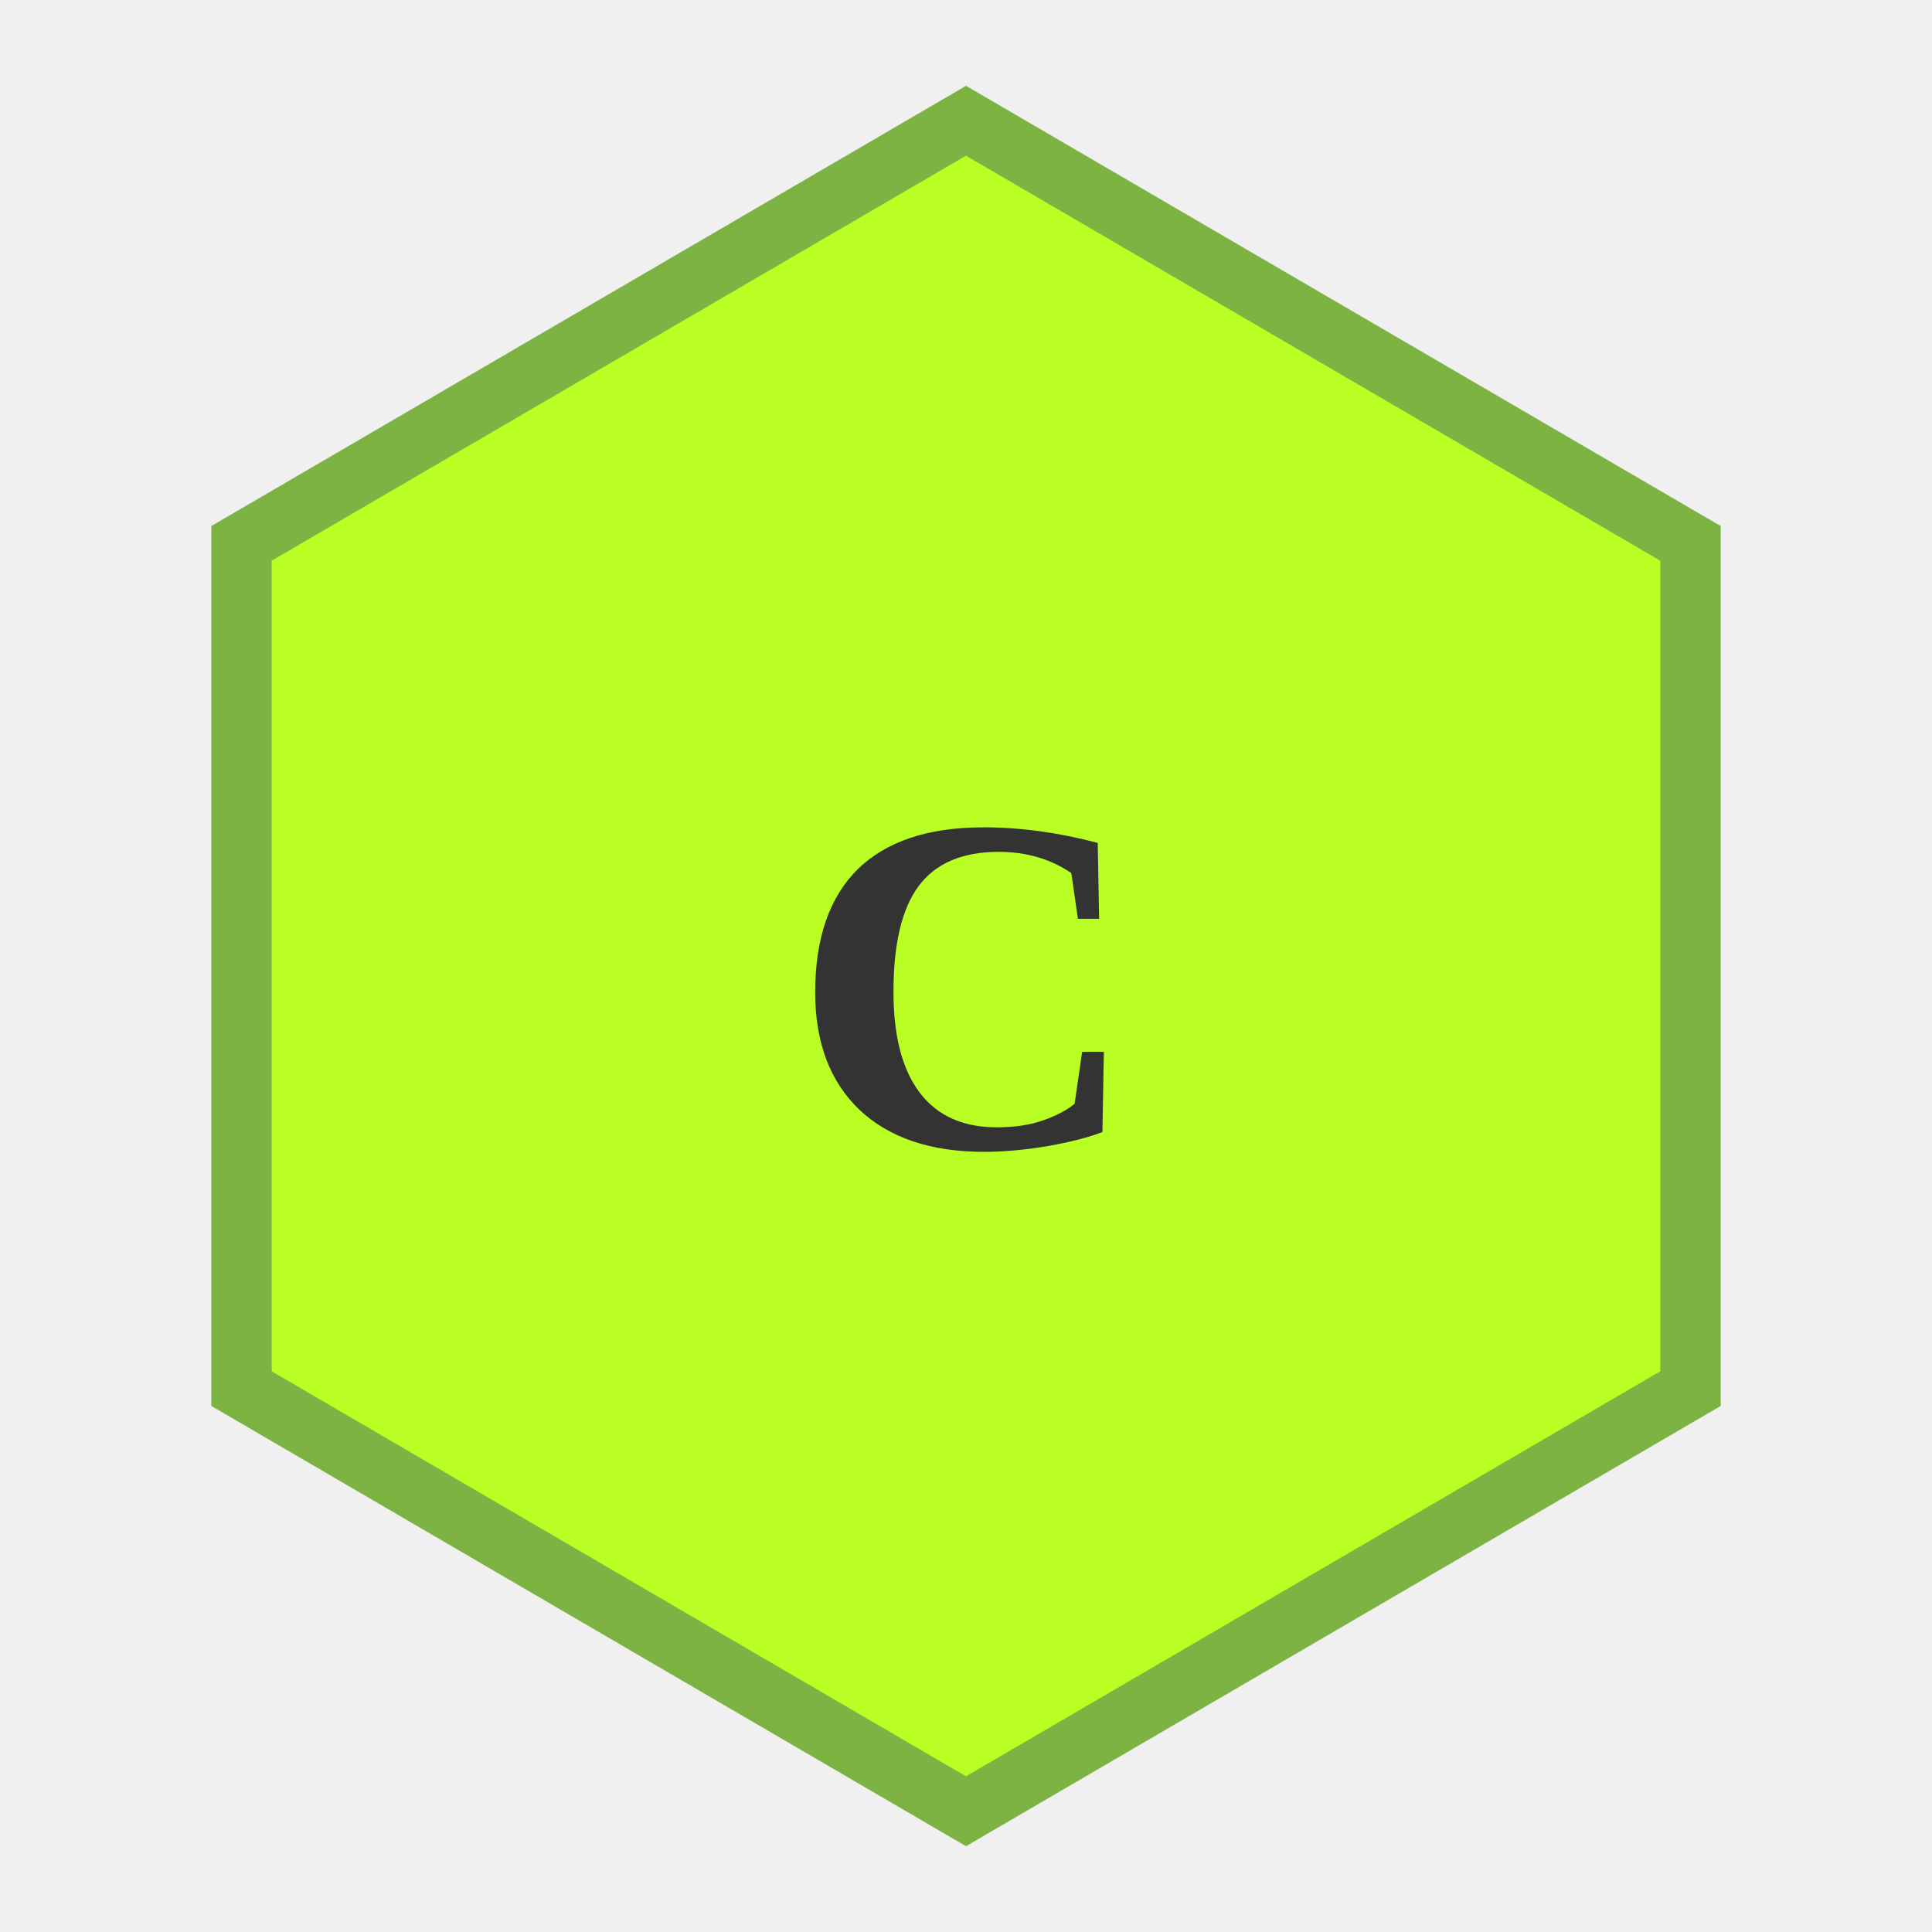
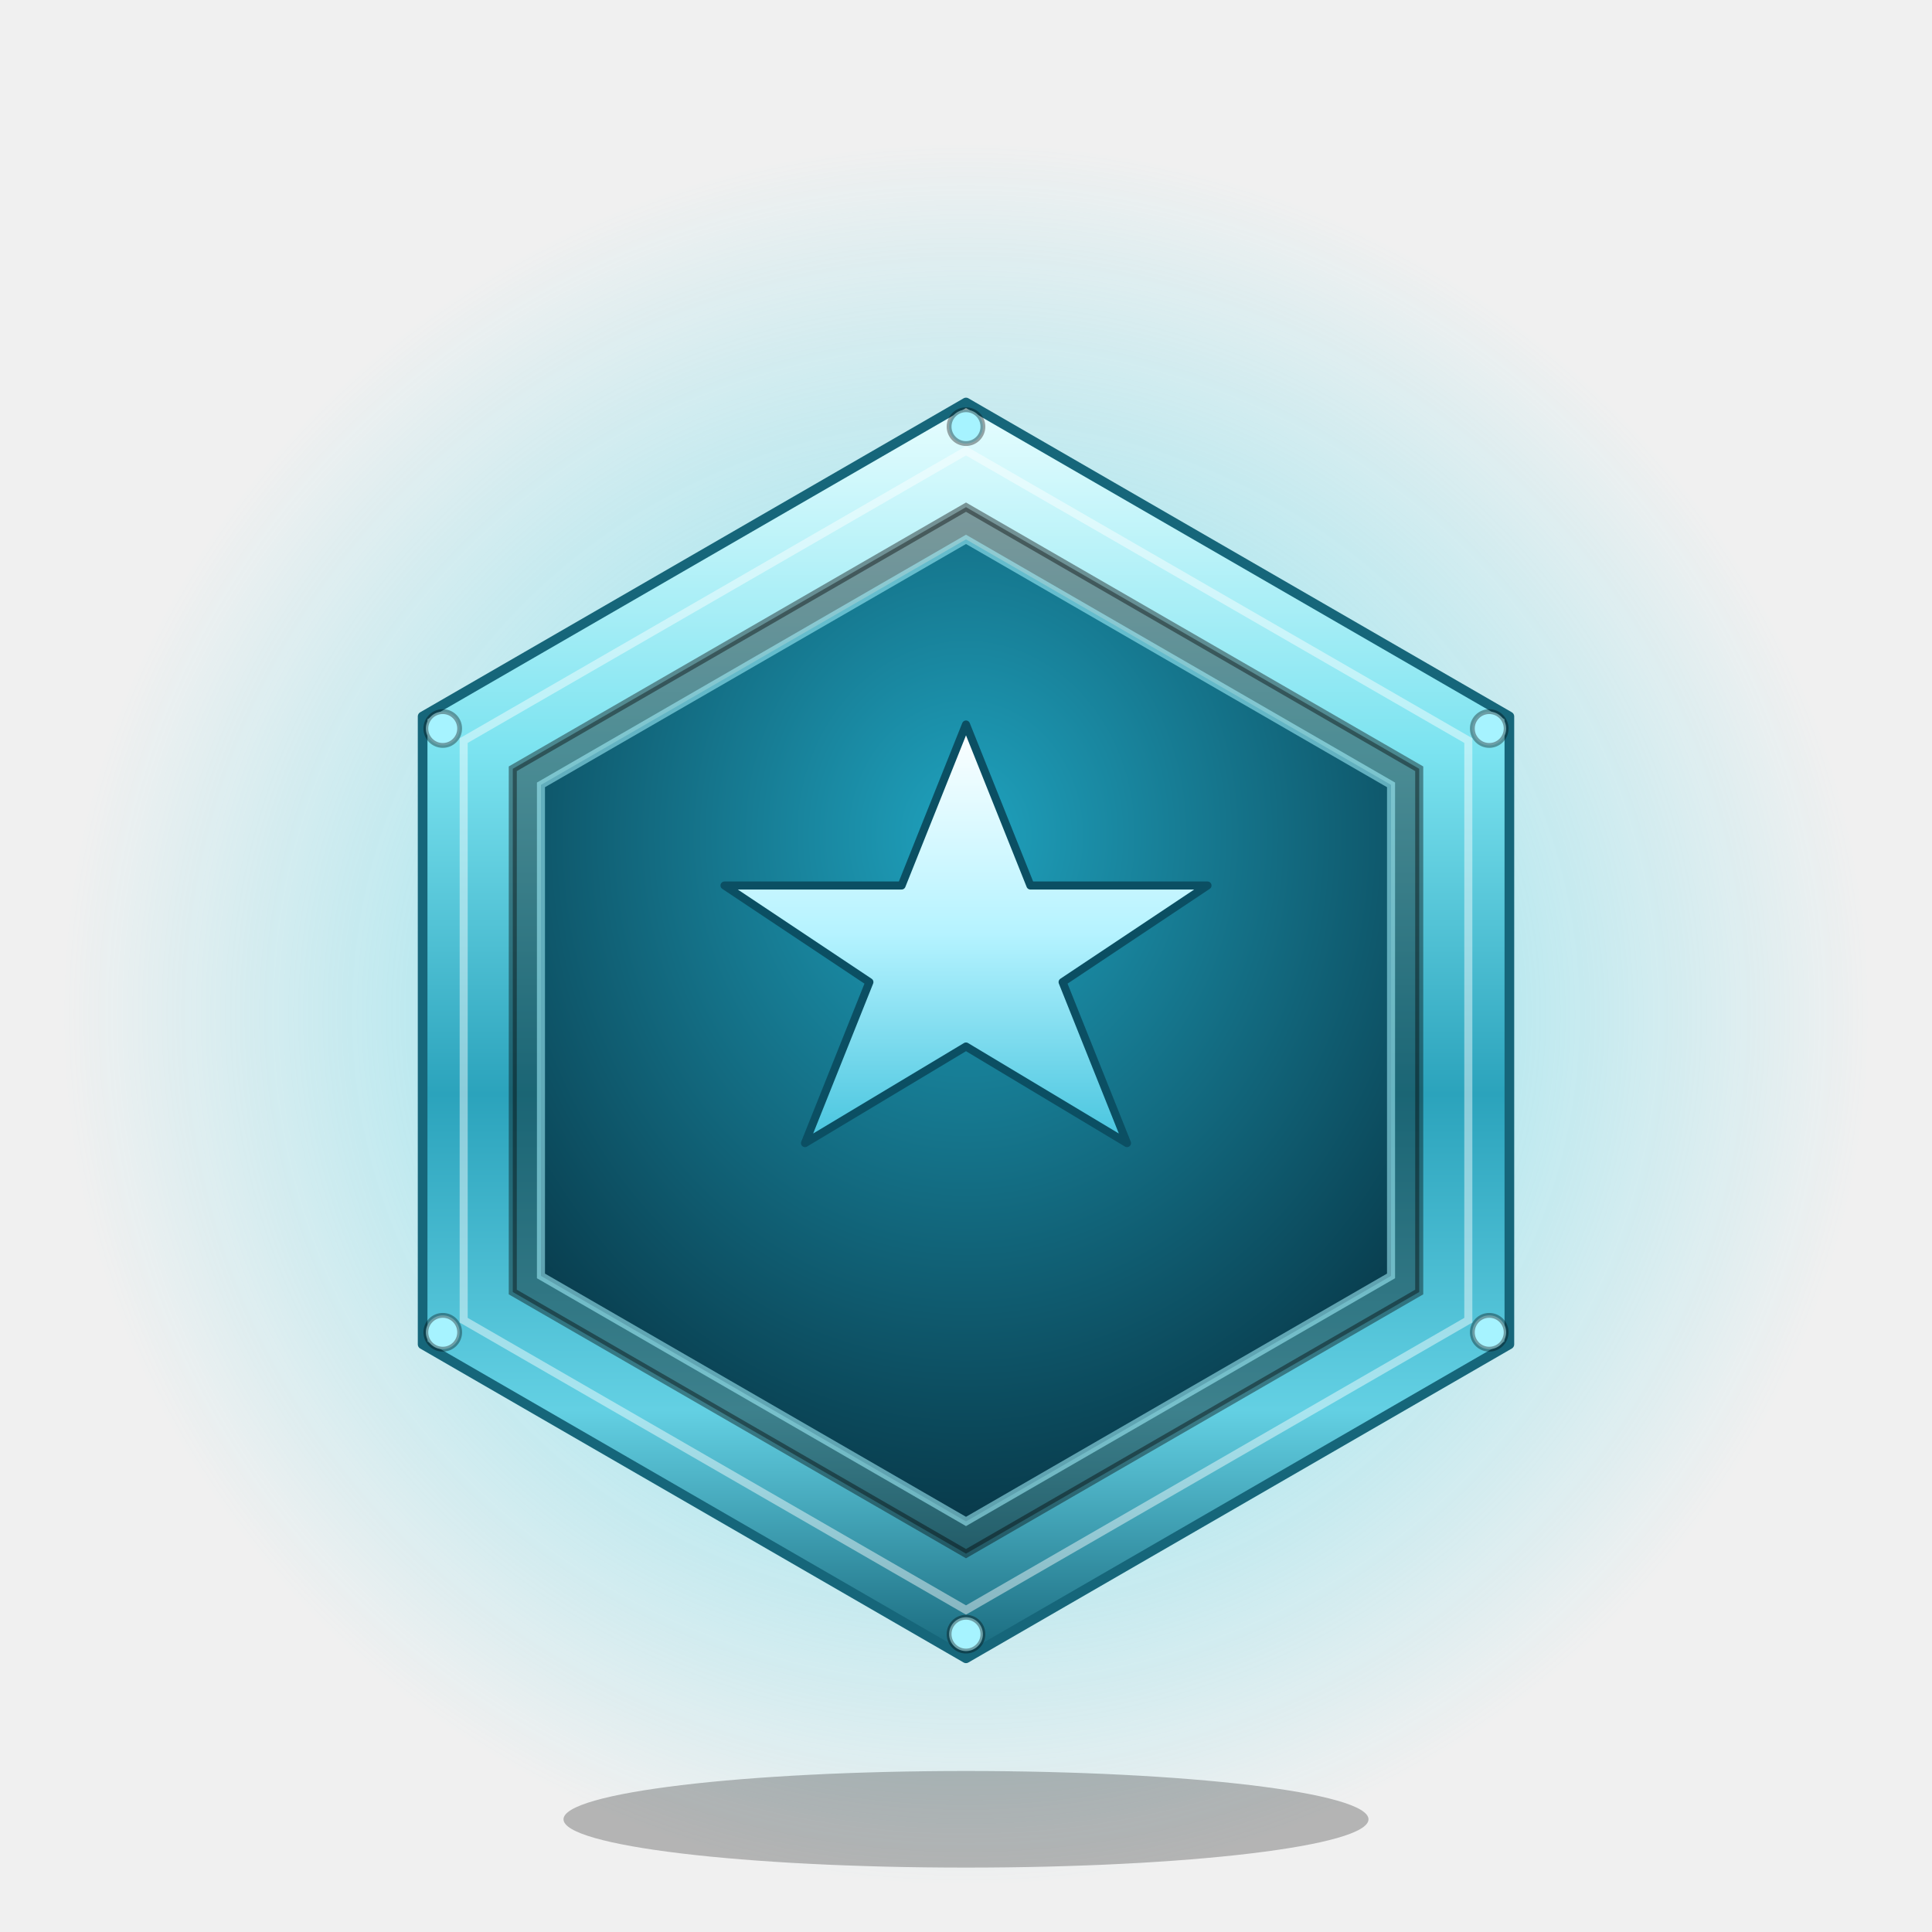
- <svg xmlns="http://www.w3.org/2000/svg" viewBox="0 0 64 64">
-   <polygon points="32,4 56,18 56,46 32,60 8,46 8,18" fill="#b9ff24" stroke="#7cb342" stroke-width="2" />
-   <text x="32" y="38" text-anchor="middle" fill="#333" font-size="16" font-weight="bold">C</text>
+ <svg xmlns="http://www.w3.org/2000/svg" viewBox="0 0 240 240" width="240" height="240" role="img" aria-label="Champion rank badge">
+   <defs>
+     <linearGradient id="ch_rim" x1="0" y1="0" x2="0" y2="1">
+       <stop offset="0" stop-color="#EAFEFF" />
+       <stop offset="0.28" stop-color="#7BE3F0" />
+       <stop offset="0.55" stop-color="#2BA3BC" />
+       <stop offset="0.8" stop-color="#63D0E3" />
+       <stop offset="1" stop-color="#16667A" />
+     </linearGradient>
+     <linearGradient id="ch_em" x1="0" y1="0" x2="0" y2="1">
+       <stop offset="0" stop-color="#FFFFFF" />
+       <stop offset=".5" stop-color="#B5F3FF" />
+       <stop offset="1" stop-color="#46C4DE" />
+     </linearGradient>
+     <radialGradient id="ch_core" cx=".5" cy=".3" r=".8">
+       <stop offset="0" stop-color="#1FA2BE" />
+       <stop offset="1" stop-color="#052C3B" />
+     </radialGradient>
+     <radialGradient id="ch_glow" cx=".5" cy=".5" r=".5">
+       <stop offset=".45" stop-color="#3ED8EE" stop-opacity=".4" />
+       <stop offset="1" stop-color="#3ED8EE" stop-opacity="0" />
+     </radialGradient>
+   </defs>
+   <ellipse cx="120" cy="126" rx="112" ry="108" fill="url(#ch_glow)" />
+   <ellipse cx="120" cy="226" rx="50" ry="6" fill="#000" opacity=".25" />
+   <polygon points="120.0,50.0 187.5,89.0 187.5,167.0 120.0,206.0 52.5,167.0 52.5,89.0" fill="url(#ch_rim)" stroke="#16667A" stroke-width="1.2" stroke-linejoin="round" />
+   <polygon points="120.0,56.0 182.4,92.0 182.4,164.0 120.0,200.0 57.6,164.0 57.6,92.0" fill="none" stroke="#fff" stroke-opacity=".45" stroke-width="1" />
+   <circle cx="120.0" cy="53.0" r="2.1" fill="#A6F3FF" stroke="#000" stroke-opacity=".35" stroke-width=".6" />
+   <circle cx="185.0" cy="90.5" r="2.1" fill="#A6F3FF" stroke="#000" stroke-opacity=".35" stroke-width=".6" />
+   <circle cx="185.0" cy="165.5" r="2.1" fill="#A6F3FF" stroke="#000" stroke-opacity=".35" stroke-width=".6" />
+   <circle cx="120.0" cy="203.0" r="2.1" fill="#A6F3FF" stroke="#000" stroke-opacity=".35" stroke-width=".6" />
+   <circle cx="55.0" cy="165.5" r="2.1" fill="#A6F3FF" stroke="#000" stroke-opacity=".35" stroke-width=".6" />
+   <circle cx="55.0" cy="90.5" r="2.1" fill="#A6F3FF" stroke="#000" stroke-opacity=".35" stroke-width=".6" />
+   <polygon points="120.0,63.0 176.3,95.5 176.3,160.5 120.0,193.0 63.7,160.5 63.7,95.5" fill="#000" fill-opacity=".38" stroke="#000" stroke-opacity=".4" stroke-width="1" />
+   <polygon points="120.0,67.0 172.8,97.5 172.8,158.5 120.0,189.0 67.2,158.5 67.2,97.5" fill="url(#ch_core)" stroke="#A6F3FF" stroke-opacity=".55" stroke-width="1" />
+   <g>
+     <path d="M120 90 L128 110 L150 110 L132 122 L140 142 L120 130 L100 142 L108 122 L90 110 L112 110 Z" fill="url(#ch_em)" stroke="#0B4F63" stroke-width="1" stroke-linejoin="round" />
+   </g>
</svg>
